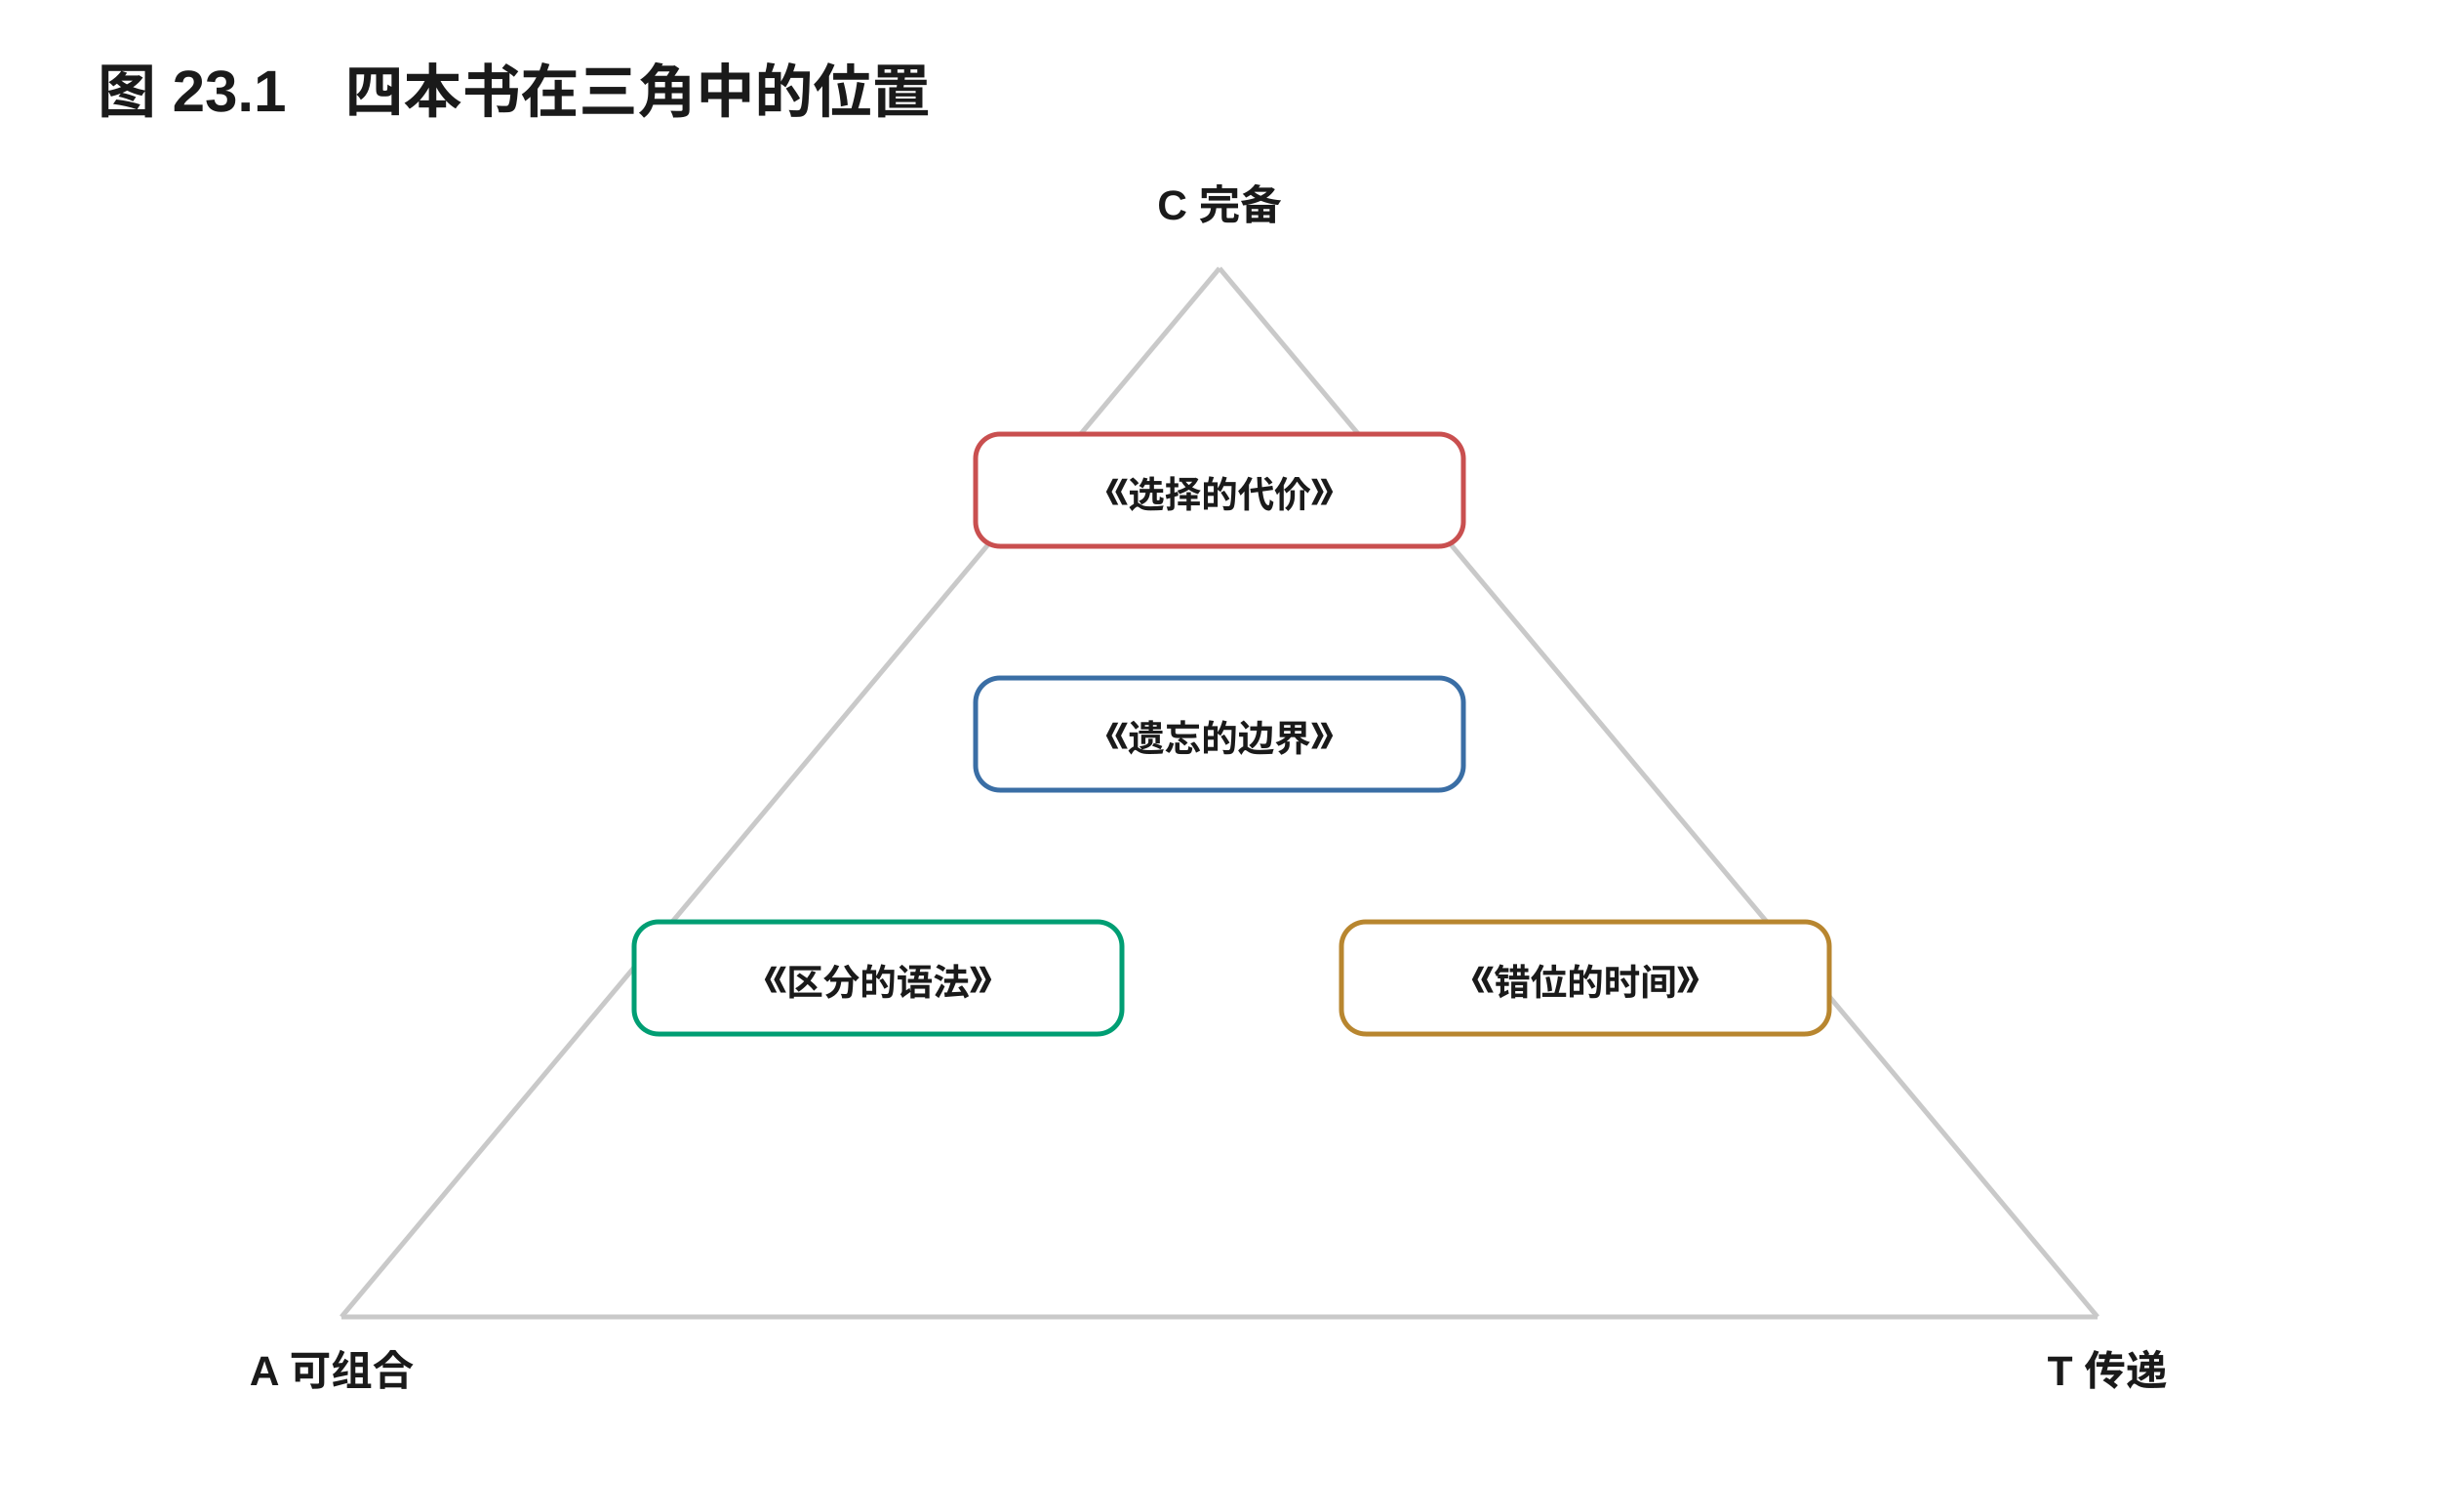
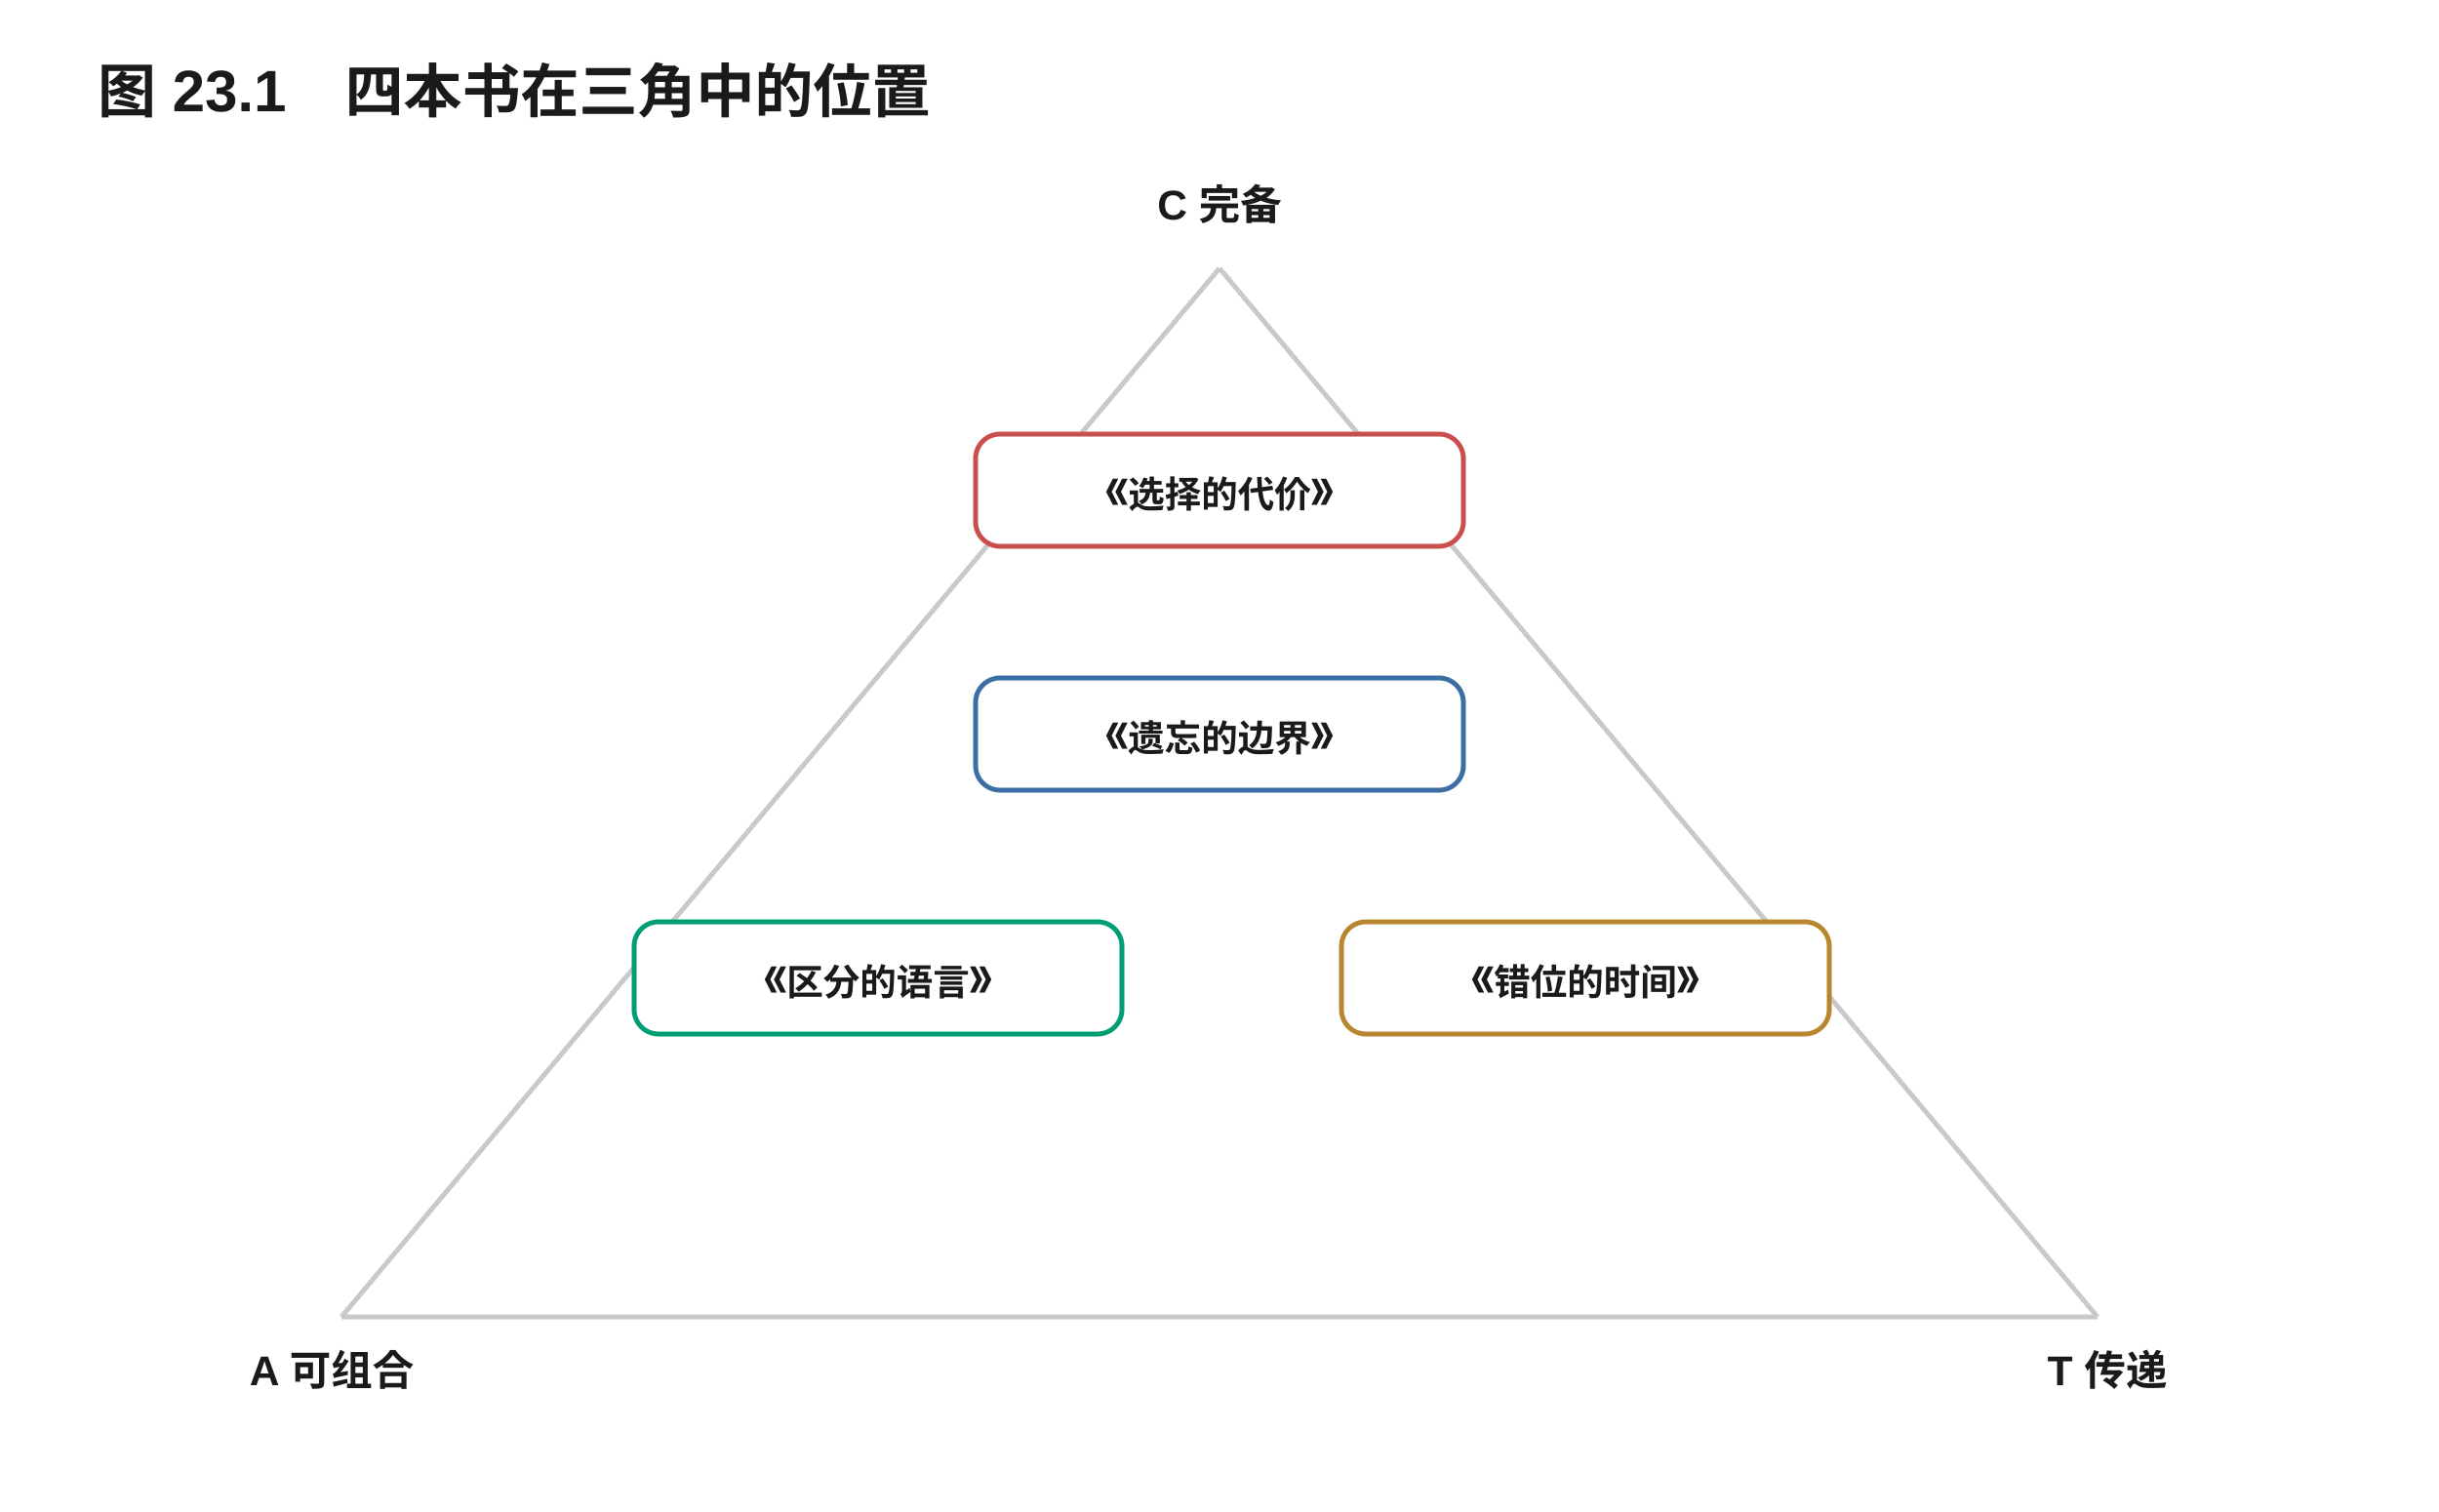
<svg xmlns="http://www.w3.org/2000/svg" viewBox="0 0 1000 620">
  <rect width="1000" height="620" fill="#ffffff" />
  <style>text{font-family:'Microsoft YaHei','SimHei',Arial,sans-serif;fill:#1a1a1a;}</style>
  <defs>
    <marker id="ar" markerWidth="10" markerHeight="10" refX="8" refY="3" orient="auto">
      <path d="M0,0 L8,3 L0,6 z" fill="#666" />
    </marker>
  </defs>
  <text x="40" y="46" font-size="24" fill="#1a1a1a" text-anchor="start" font-weight="700">图 23.1　四本书在三角中的位置</text>
  <line x1="500" y1="110" x2="140" y2="540" stroke="#c9c9c9" stroke-width="2" />
  <line x1="140" y1="540" x2="860" y2="540" stroke="#c9c9c9" stroke-width="2" />
  <line x1="860" y1="540" x2="500" y2="110" stroke="#c9c9c9" stroke-width="2" />
  <text x="500" y="90" font-size="17" fill="#3a6ea5" text-anchor="middle" font-weight="700">C 完备</text>
  <text x="136" y="568" font-size="17" fill="#009E73" text-anchor="middle" font-weight="700">A 可组合</text>
  <text x="864" y="568" font-size="17" fill="#b8862f" text-anchor="middle" font-weight="700">T 传递</text>
  <rect x="400" y="278" width="200" height="46" rx="10" fill="#ffffff" stroke="#3a6ea5" stroke-width="2" />
  <text x="500.0" y="307.0" font-size="15" fill="#3a6ea5" text-anchor="middle" font-weight="600">《遗忘的边界》</text>
  <rect x="260" y="378" width="200" height="46" rx="10" fill="#ffffff" stroke="#009E73" stroke-width="2" />
-   <text x="360.0" y="407.0" font-size="15" fill="#009E73" text-anchor="middle" font-weight="600">《区分的语法》</text>
+   <text x="360.0" y="407.0" font-size="15" fill="#009E73" text-anchor="middle" font-weight="600">《区分的语言》</text>
  <rect x="550" y="378" width="200" height="46" rx="10" fill="#ffffff" stroke="#b8862f" stroke-width="2" />
  <text x="650.0" y="407.0" font-size="15" fill="#b8862f" text-anchor="middle" font-weight="600">《错位的时间》</text>
  <rect x="400" y="178" width="200" height="46" rx="10" fill="#ffffff" stroke="#c94f4f" stroke-width="2" />
  <text x="500.0" y="207.0" font-size="15" fill="#c94f4f" text-anchor="middle" font-weight="600">《选择的代价》</text>
</svg>
